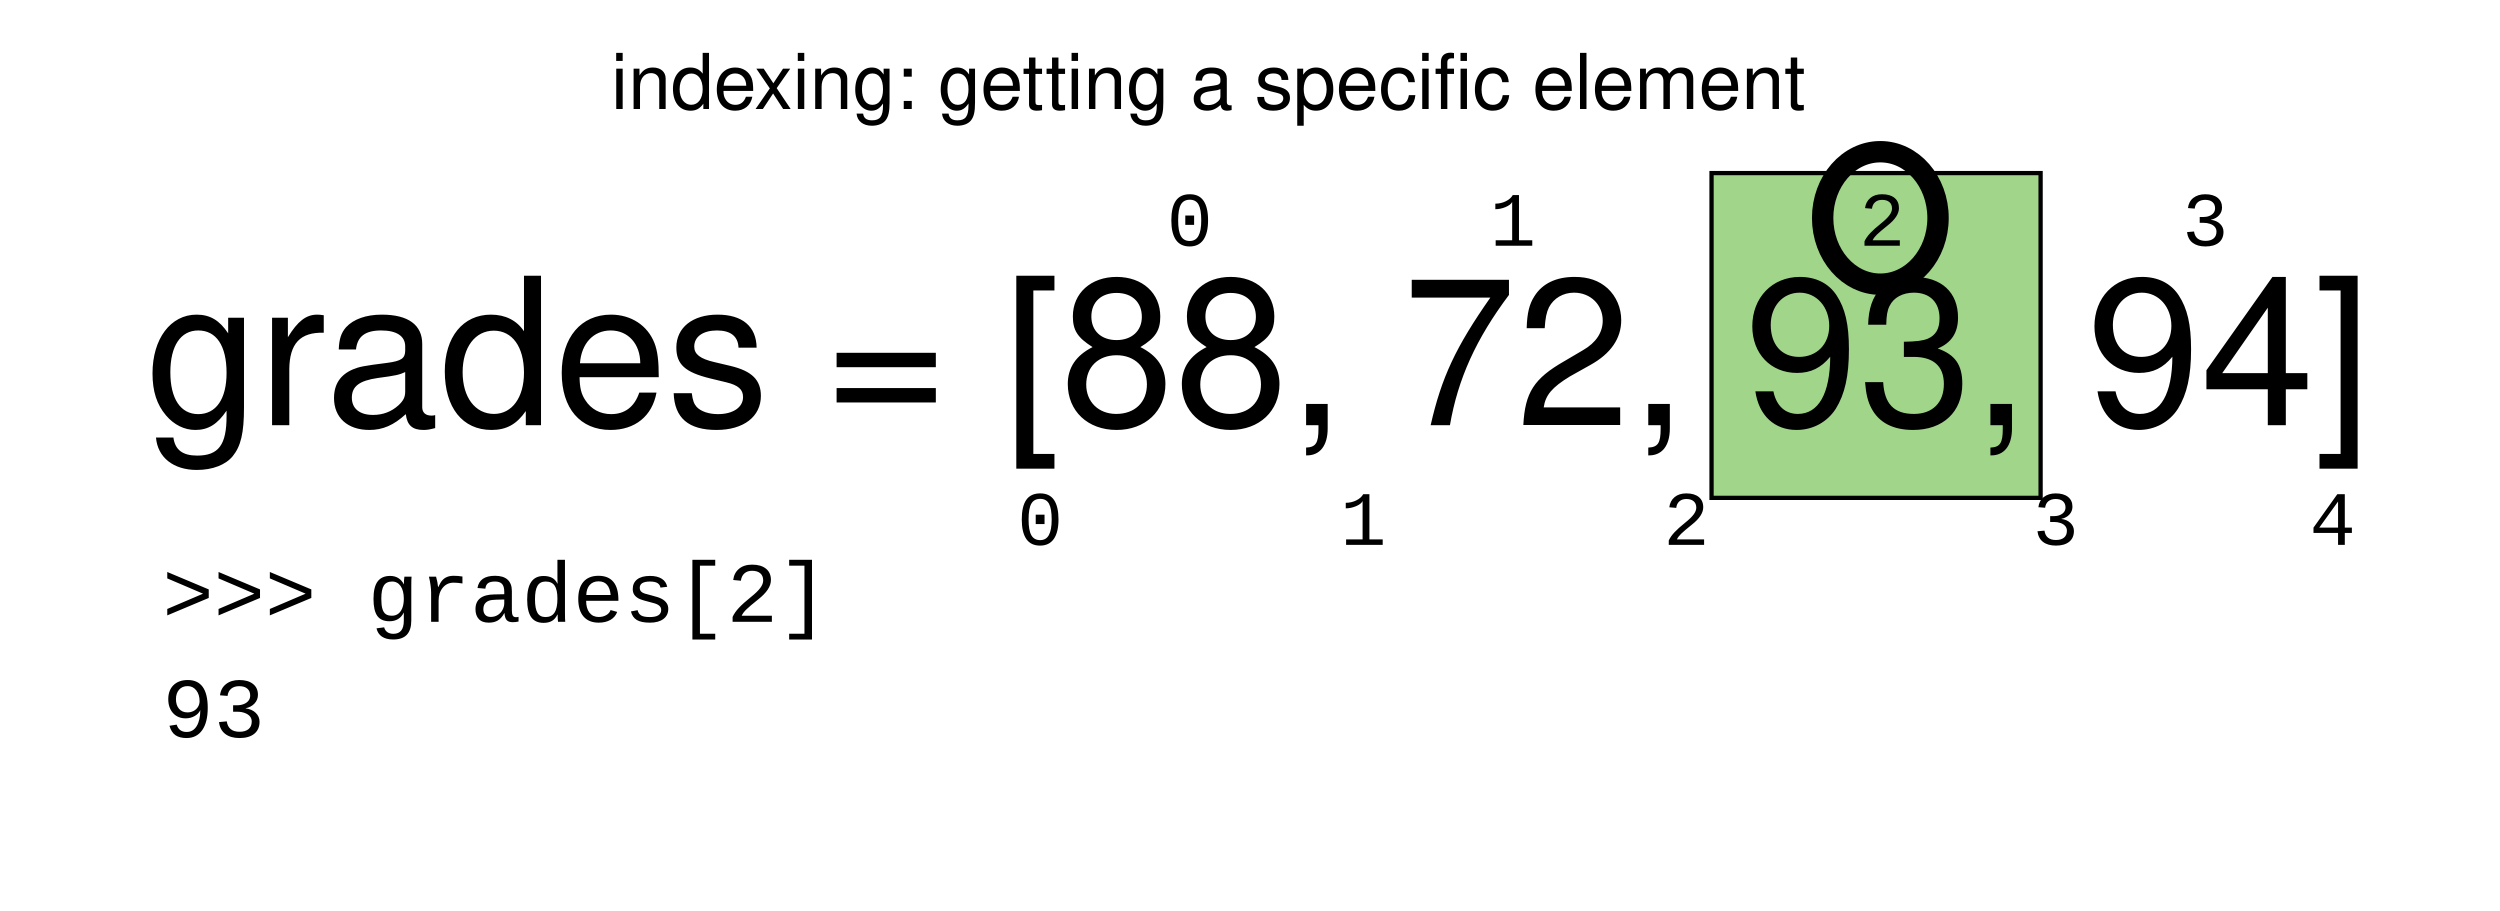
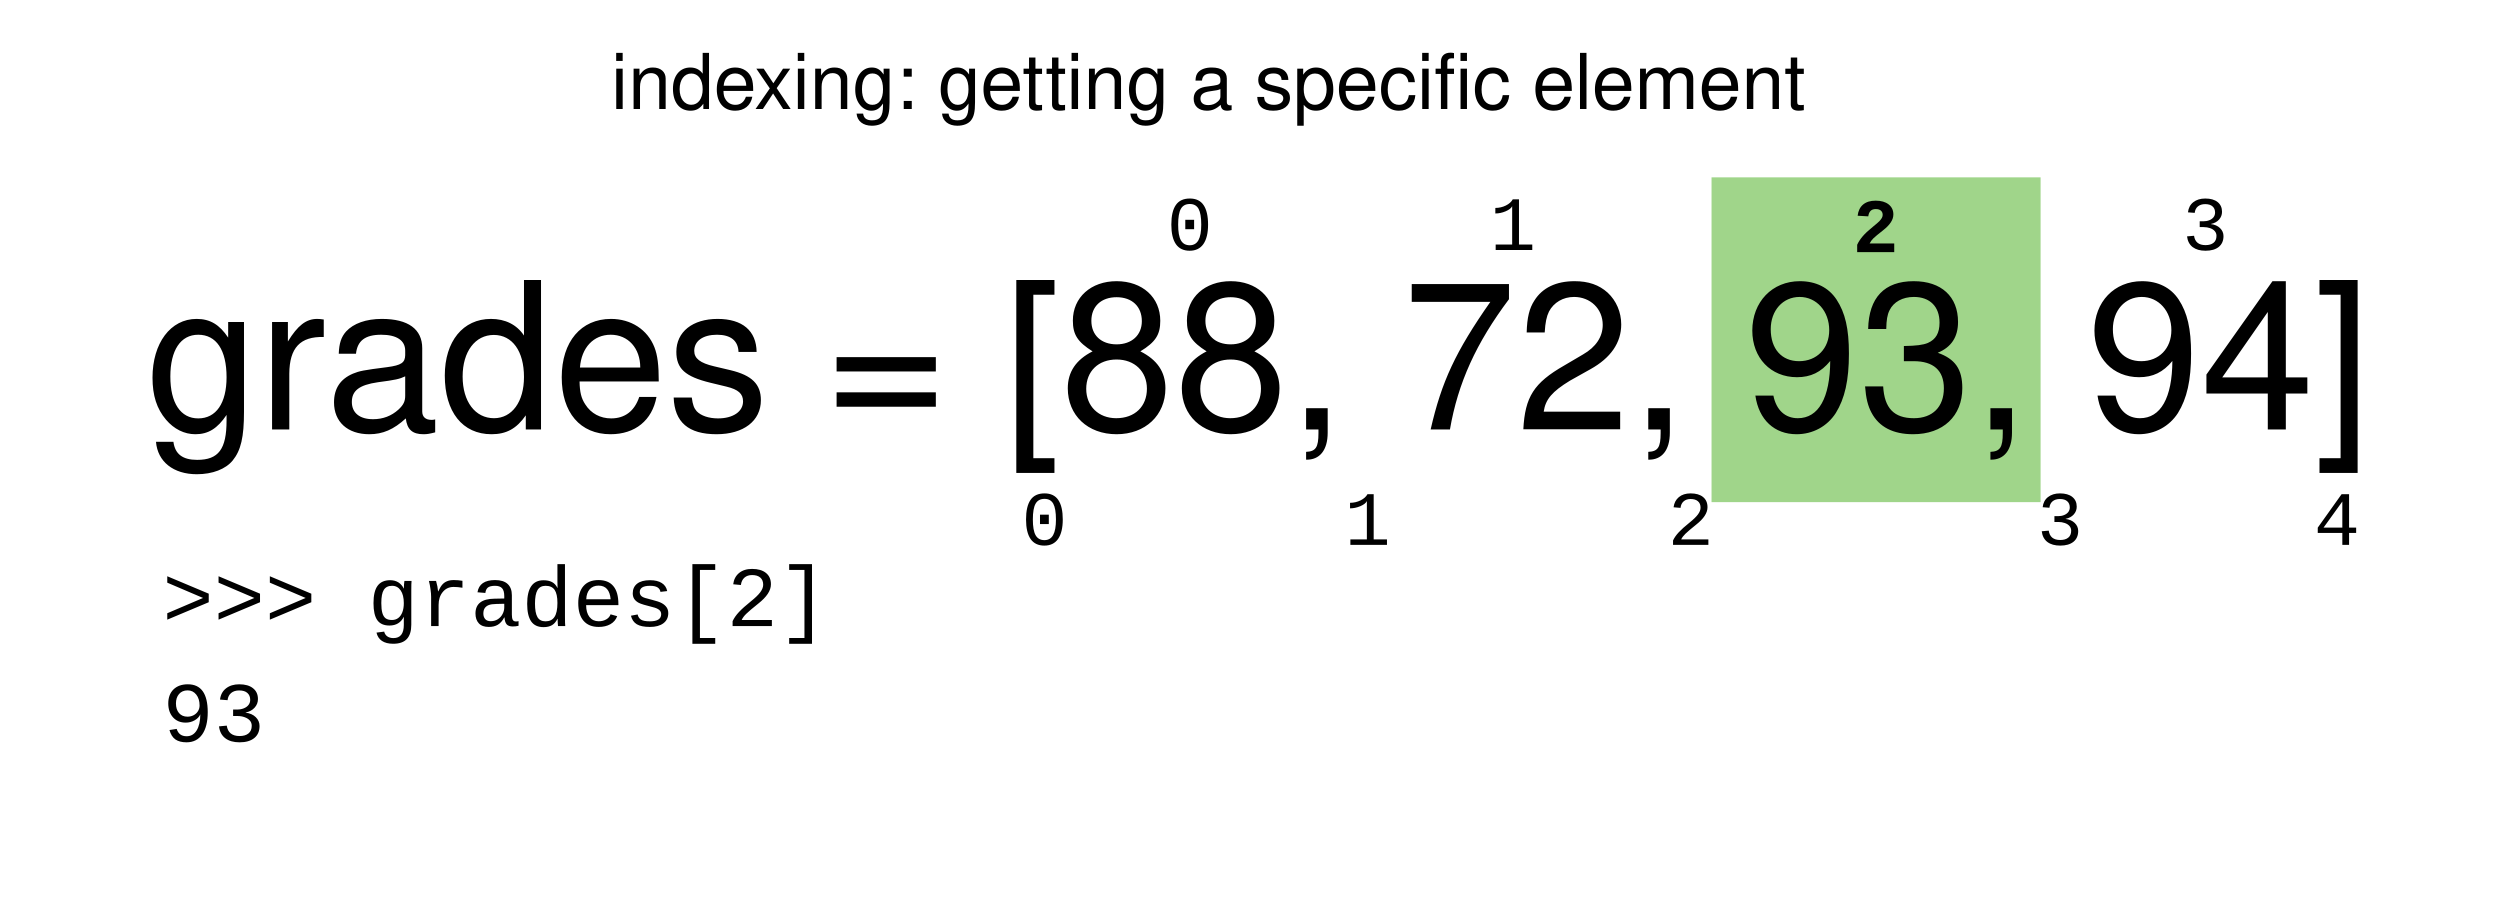
<svg xmlns="http://www.w3.org/2000/svg" width="585" height="213">
  <g>
    <rect x="-1" y="-1" width="587" height="215" id="canvas_background" fill="#fff" />
    <g id="canvasGrid" display="none">
      <rect id="svg_3" width="100%" height="100%" x="0" y="0" stroke-width="0" fill="url(#gridpattern)" />
    </g>
  </g>
  <g>
-     <rect id="svg_5" height="76" width="77" y="40.5" x="400.5" stroke="#000" fill="#A0D58A" />
+     <rect stroke-width="0" id="svg_5" height="76" width="77" y="41.5" x="400.5" stroke="#000" fill="#A0D58A" />
    <text fill="#000000" stroke-width="0" x="505.604" y="238.823" id="svg_1" font-size="24" font-family="Helvetica, Arial, sans-serif" text-anchor="start" xml:space="preserve" transform="matrix(20.18501,0,0,1.823529,-9963.616,-210.4118) " stroke="#000" />
-     <text fill="#000000" stroke-width="0" stroke-opacity="null" fill-opacity="null" x="34" y="99.5" id="svg_2" font-size="48" font-family="Helvetica, Arial, sans-serif" text-anchor="start" xml:space="preserve" font-weight="normal" stroke="#000">grades = [88, 72, 93, 94]</text>
+     <text fill="#000000" stroke-width="0" stroke-opacity="null" fill-opacity="null" x="34" y="100.5" id="svg_2" font-size="48" font-family="Helvetica, Arial, sans-serif" text-anchor="start" xml:space="preserve" font-weight="normal" stroke="#000">grades = [88, 72, 93, 94]</text>
    <text fill="#000000" stroke-width="0" stroke-opacity="null" fill-opacity="null" x="271.148" y="135.5" id="svg_4" font-size="48" font-family="Helvetica, Arial, sans-serif" text-anchor="start" xml:space="preserve" transform="matrix(9.393442,0,0,1,-2283.016,0) " stroke="#000" />
-     <text fill="#000000" stroke="#000" stroke-width="0" stroke-opacity="null" fill-opacity="null" x="238" y="127.5" id="svg_6" font-size="18" font-family="'Courier New', Courier, monospace" text-anchor="start" xml:space="preserve">0      1      2       3     4</text>
-     <text fill="#000000" stroke="#000" stroke-width="0" stroke-opacity="null" fill-opacity="null" x="273" y="57.5" id="svg_8" font-size="18" font-family="'Courier New', Courier, monospace" text-anchor="start" xml:space="preserve">0      1       2      3</text>
+     <text fill="#000000" stroke="#000" stroke-width="0" stroke-opacity="null" fill-opacity="null" x="239" y="127.5" id="svg_6" font-size="18" font-family="'Courier New', Courier, monospace" text-anchor="start" xml:space="preserve">0      1      2       3     4</text>
+     <text fill="#000000" stroke="#000" stroke-width="0" stroke-opacity="null" fill-opacity="null" x="273" y="58.5" id="svg_8" font-size="18" font-family="'Courier New', Courier, monospace" text-anchor="start" xml:space="preserve">0      1              3</text>
    <text fill="#000000" stroke="#000" stroke-width="0" stroke-opacity="null" fill-opacity="null" x="143" y="25.5" id="svg_10" font-size="18" font-family="Helvetica, Arial, sans-serif" text-anchor="start" xml:space="preserve">indexing: getting a specific element</text>
    <text fill="#000000" stroke-width="0" stroke-opacity="null" fill-opacity="null" x="247.443" y="332.5" id="svg_12" font-size="48" font-family="'Courier New', Courier, monospace" text-anchor="start" xml:space="preserve" transform="matrix(6.770492,0,0,1,-1590.311,-47) " stroke="#000" />
-     <text fill="#000000" stroke="#000" stroke-width="0" stroke-opacity="null" fill-opacity="null" x="38" y="145.5" id="svg_17" font-size="20" font-family="'Courier New', Courier, monospace" text-anchor="start" xml:space="preserve">&gt;&gt;&gt; grades[2]</text>
-     <text fill="#000000" stroke="#000" stroke-width="0" stroke-opacity="null" fill-opacity="null" x="38" y="172.5" id="svg_18" font-size="20" font-family="'Courier New', Courier, monospace" text-anchor="start" xml:space="preserve">93</text>
-     <ellipse stroke="#000" stroke-width="5" ry="15.5" rx="13.5" id="svg_9" cy="51" cx="440" fill="none" />
+     <text fill="#000000" stroke="#000" stroke-width="0" stroke-opacity="null" fill-opacity="null" x="38" y="146.5" id="svg_17" font-size="20" font-family="'Courier New', Courier, monospace" text-anchor="start" xml:space="preserve">&gt;&gt;&gt; grades[2]</text>
+     <text fill="#000000" stroke="#000" stroke-width="0" stroke-opacity="null" fill-opacity="null" x="38" y="173.5" id="svg_18" font-size="20" font-family="'Courier New', Courier, monospace" text-anchor="start" xml:space="preserve">93</text>
+     <text font-weight="bold" xml:space="preserve" text-anchor="start" font-family="'Courier New', Courier, monospace" font-size="18" id="svg_11" y="59" x="433.5" fill-opacity="null" stroke-opacity="null" stroke-width="0" stroke="#000" fill="#000000">2</text>
  </g>
</svg>
